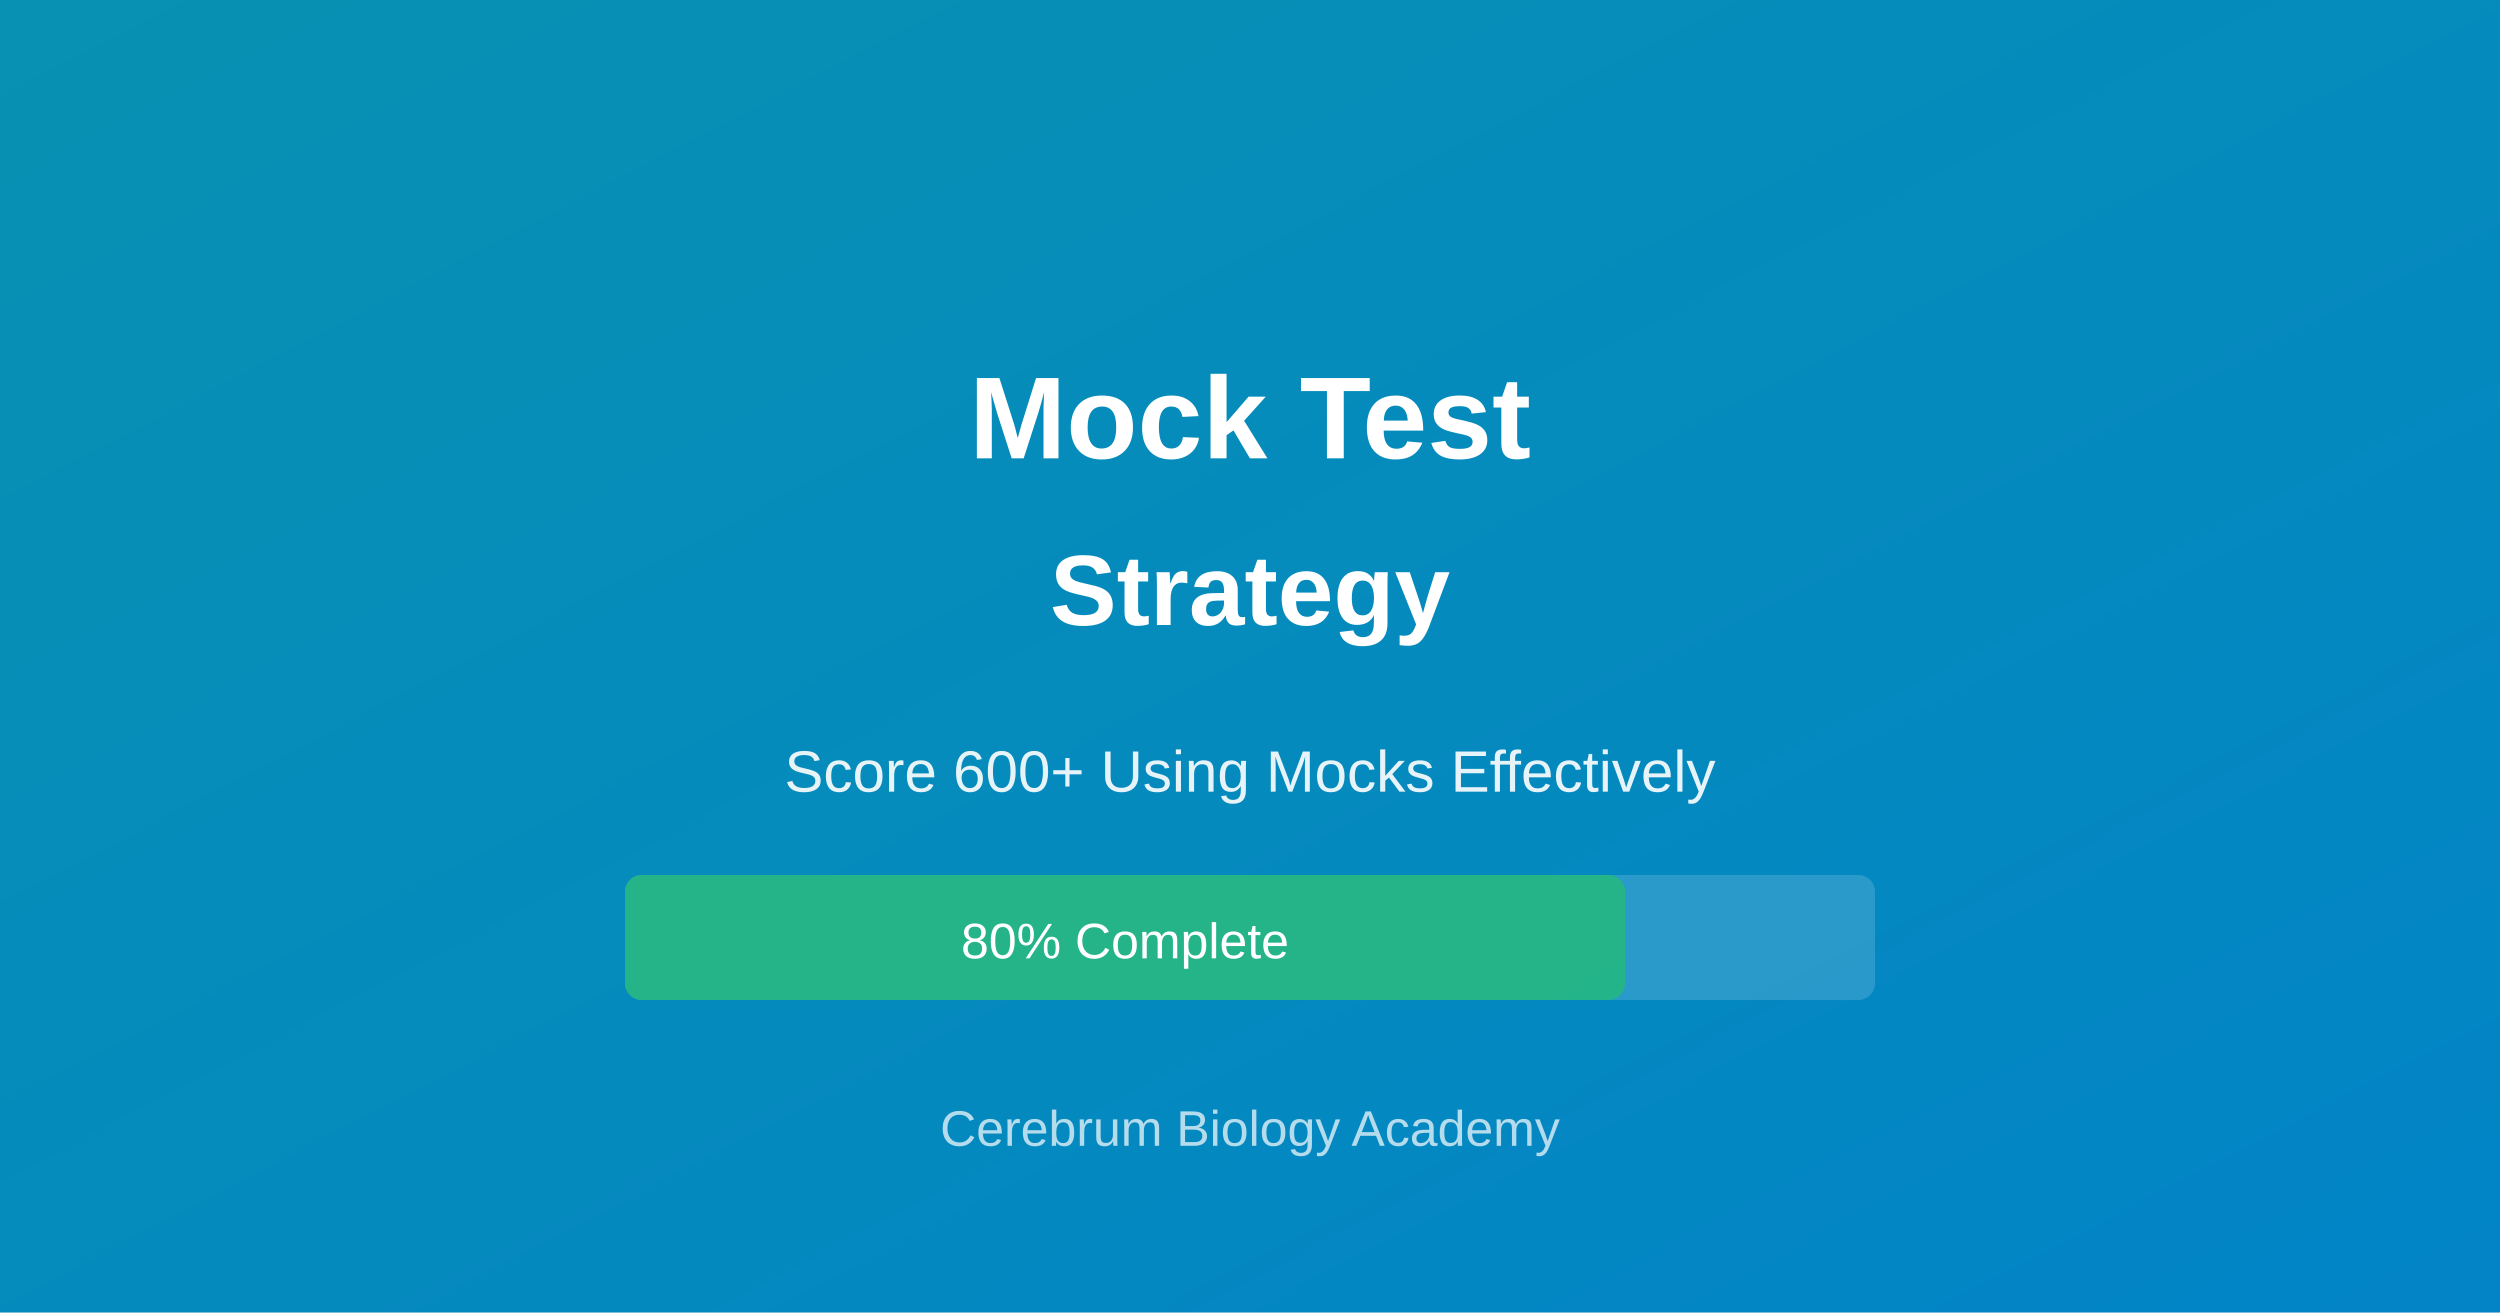
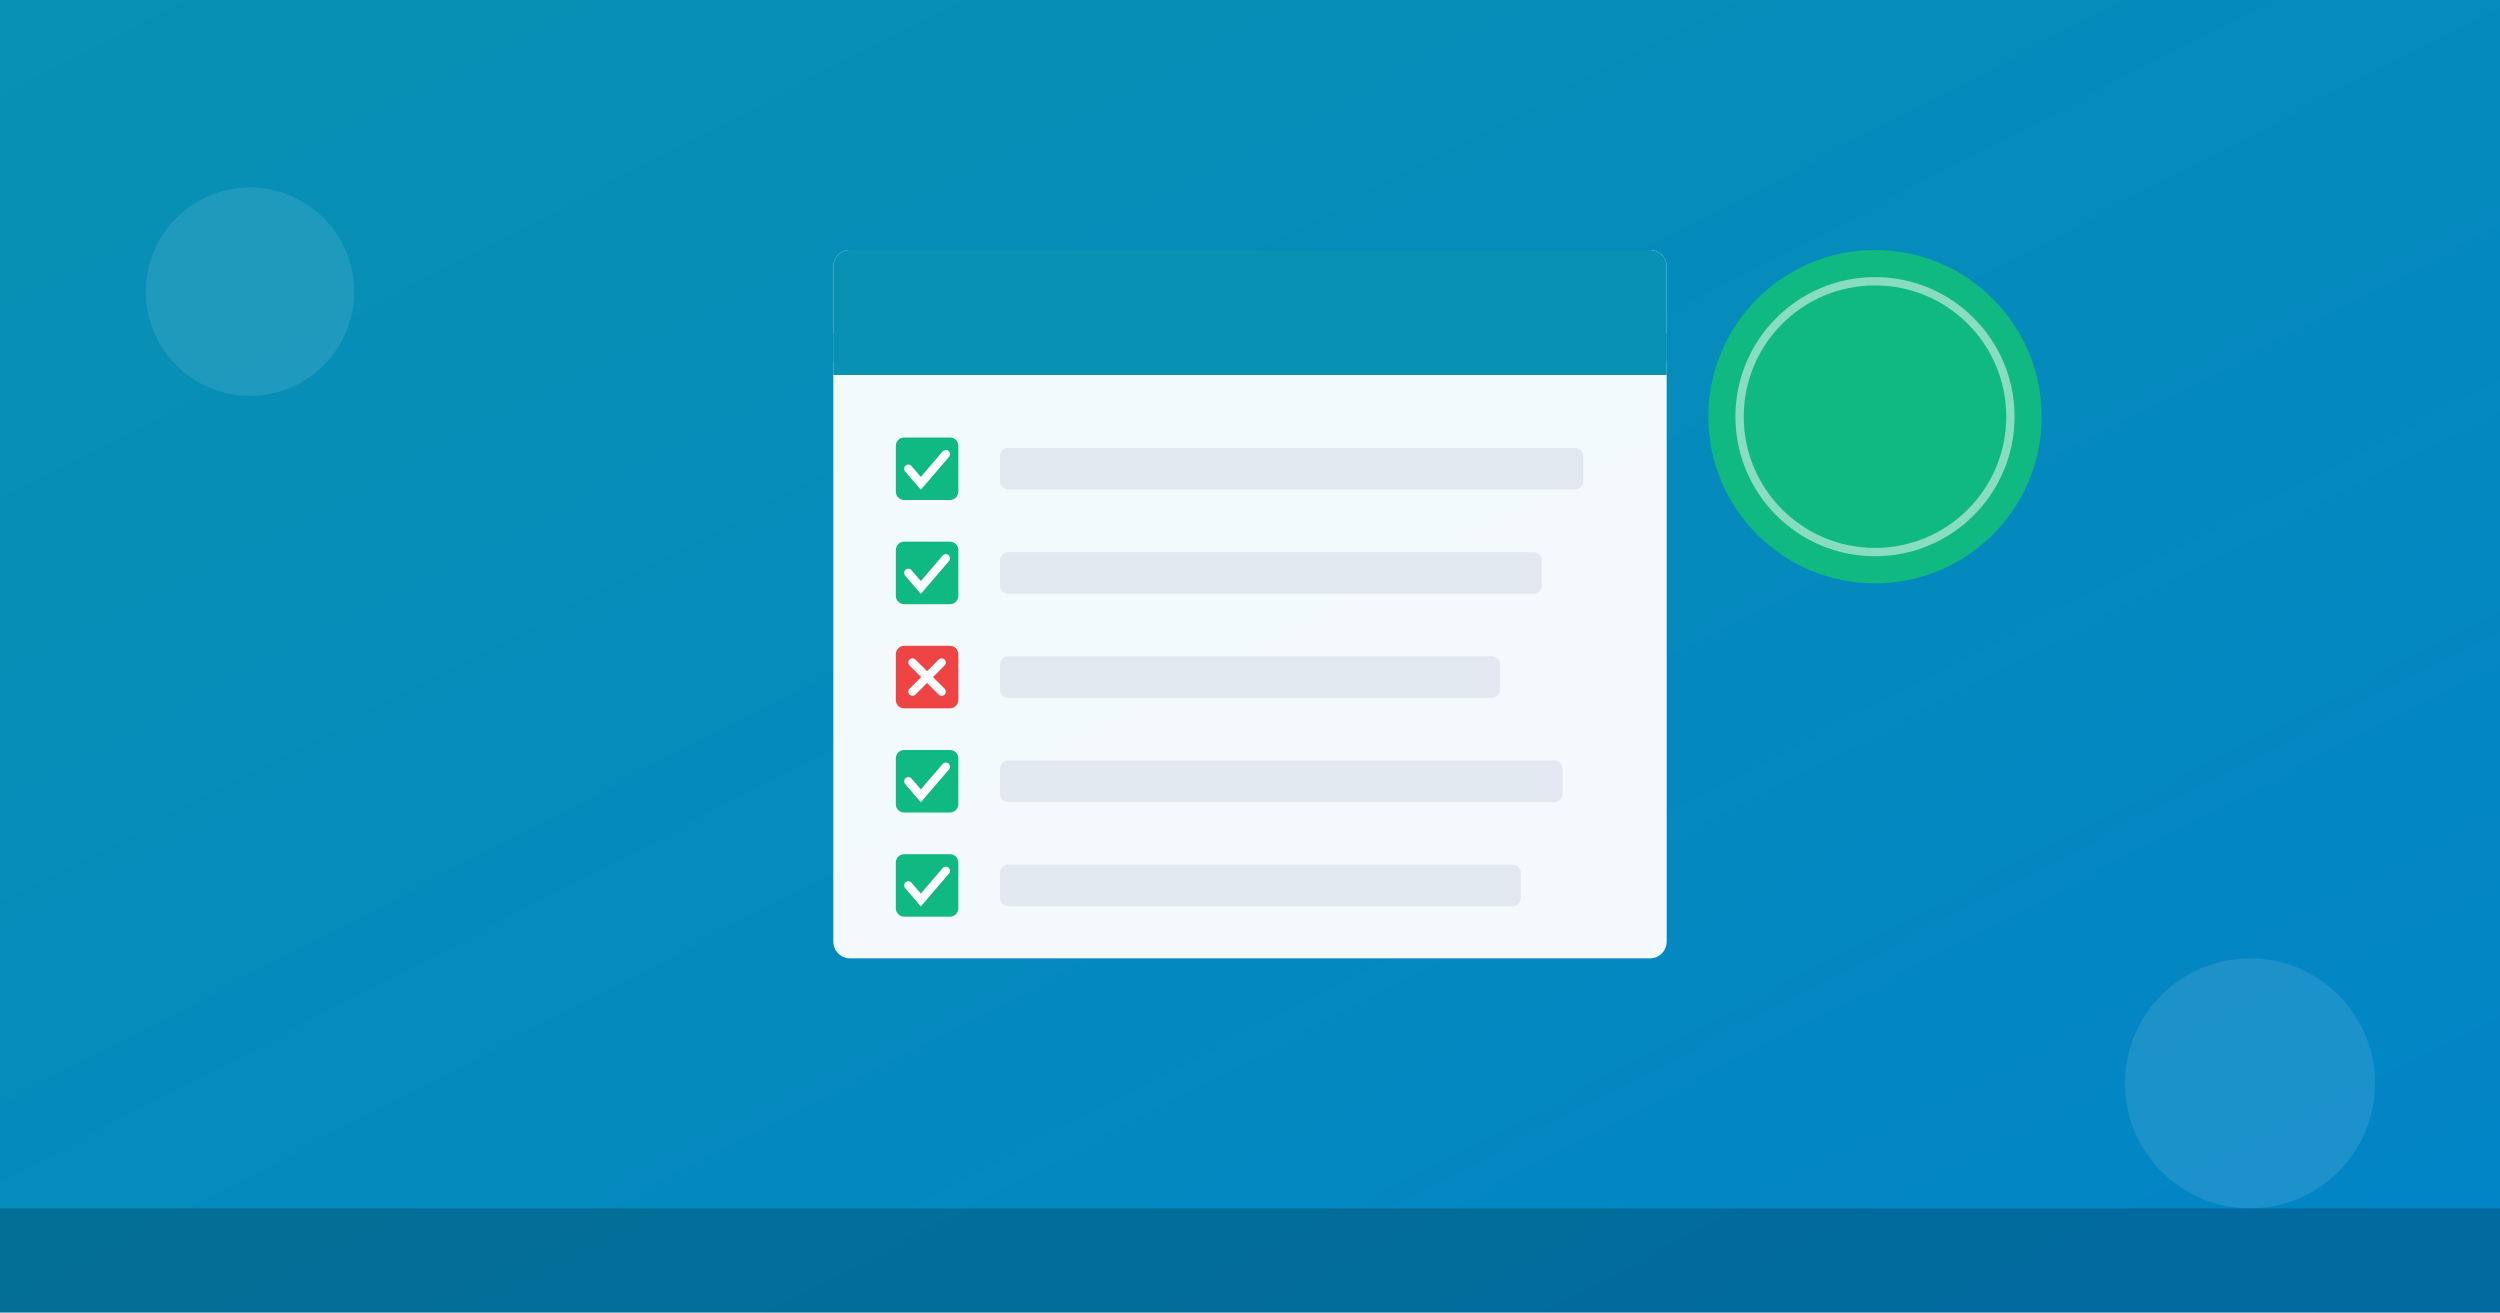
<svg xmlns="http://www.w3.org/2000/svg" width="1200" height="630">
  <defs>
-     <linearGradient id="bg8" x1="0%" y1="0%" x2="100%" y2="100%">
+     <linearGradient id="bg" x1="0%" y1="0%" x2="100%" y2="100%">
      <stop offset="0%" style="stop-color:#0891b2;stop-opacity:1" />
      <stop offset="100%" style="stop-color:#0284c7;stop-opacity:1" />
    </linearGradient>
  </defs>
-   <rect width="100%" height="100%" fill="url(#bg8)" />
-   <text x="600" y="220" font-family="Arial, sans-serif" font-size="56" font-weight="bold" fill="white" text-anchor="middle">Mock Test</text>
-   <text x="600" y="300" font-family="Arial, sans-serif" font-size="48" font-weight="bold" fill="white" text-anchor="middle">Strategy</text>
-   <text x="600" y="380" font-family="Arial, sans-serif" font-size="28" fill="rgba(255,255,255,0.9)" text-anchor="middle">Score 600+ Using Mocks Effectively</text>
-   <text x="600" y="550" font-family="Arial, sans-serif" font-size="24" fill="rgba(255,255,255,0.7)" text-anchor="middle">Cerebrum Biology Academy</text>
-   <rect x="300" y="420" width="600" height="60" rx="8" fill="rgba(255,255,255,0.15)" />
-   <rect x="300" y="420" width="480" height="60" rx="8" fill="rgba(34,197,94,0.6)" />
-   <text x="540" y="460" font-family="Arial" font-size="24" fill="white" text-anchor="middle">80% Complete</text>
+   <rect width="100%" height="100%" fill="url(#bg)" />
+   <g transform="translate(400, 120)">
+     <rect x="0" y="0" width="400" height="340" fill="rgba(255,255,255,0.95)" rx="8" />
+     <rect x="0" y="0" width="400" height="60" fill="#0891b2" rx="8" />
+     <rect x="0" y="40" width="400" height="20" fill="#0891b2" />
+     <g transform="translate(30, 90)">
+       <rect x="0" y="0" width="30" height="30" fill="#10b981" rx="4" />
+       <polyline points="6,15 12,22 24,8" fill="none" stroke="white" stroke-width="4" stroke-linecap="round" />
+       <rect x="50" y="5" width="280" height="20" fill="#e2e8f0" rx="4" />
+       <rect x="0" y="50" width="30" height="30" fill="#10b981" rx="4" />
+       <polyline points="6,65 12,72 24,58" fill="none" stroke="white" stroke-width="4" stroke-linecap="round" />
+       <rect x="50" y="55" width="260" height="20" fill="#e2e8f0" rx="4" />
+       <rect x="0" y="100" width="30" height="30" fill="#ef4444" rx="4" />
+       <line x1="8" y1="108" x2="22" y2="122" stroke="white" stroke-width="4" stroke-linecap="round" />
+       <line x1="22" y1="108" x2="8" y2="122" stroke="white" stroke-width="4" stroke-linecap="round" />
+       <rect x="50" y="105" width="240" height="20" fill="#e2e8f0" rx="4" />
+       <rect x="0" y="150" width="30" height="30" fill="#10b981" rx="4" />
+       <polyline points="6,165 12,172 24,158" fill="none" stroke="white" stroke-width="4" stroke-linecap="round" />
+       <rect x="50" y="155" width="270" height="20" fill="#e2e8f0" rx="4" />
+       <rect x="0" y="200" width="30" height="30" fill="#10b981" rx="4" />
+       <polyline points="6,215 12,222 24,208" fill="none" stroke="white" stroke-width="4" stroke-linecap="round" />
+       <rect x="50" y="205" width="250" height="20" fill="#e2e8f0" rx="4" />
+     </g>
+   </g>
+   <circle cx="900" cy="200" r="80" fill="#10b981" />
+   <circle cx="900" cy="200" r="65" fill="none" stroke="rgba(255,255,255,0.5)" stroke-width="4" />
+   <circle cx="120" cy="140" r="50" fill="rgba(255,255,255,0.1)" />
+   <circle cx="1080" cy="520" r="60" fill="rgba(255,255,255,0.1)" />
+   <rect x="0" y="580" width="1200" height="50" fill="rgba(0,0,0,0.2)" />
</svg>
